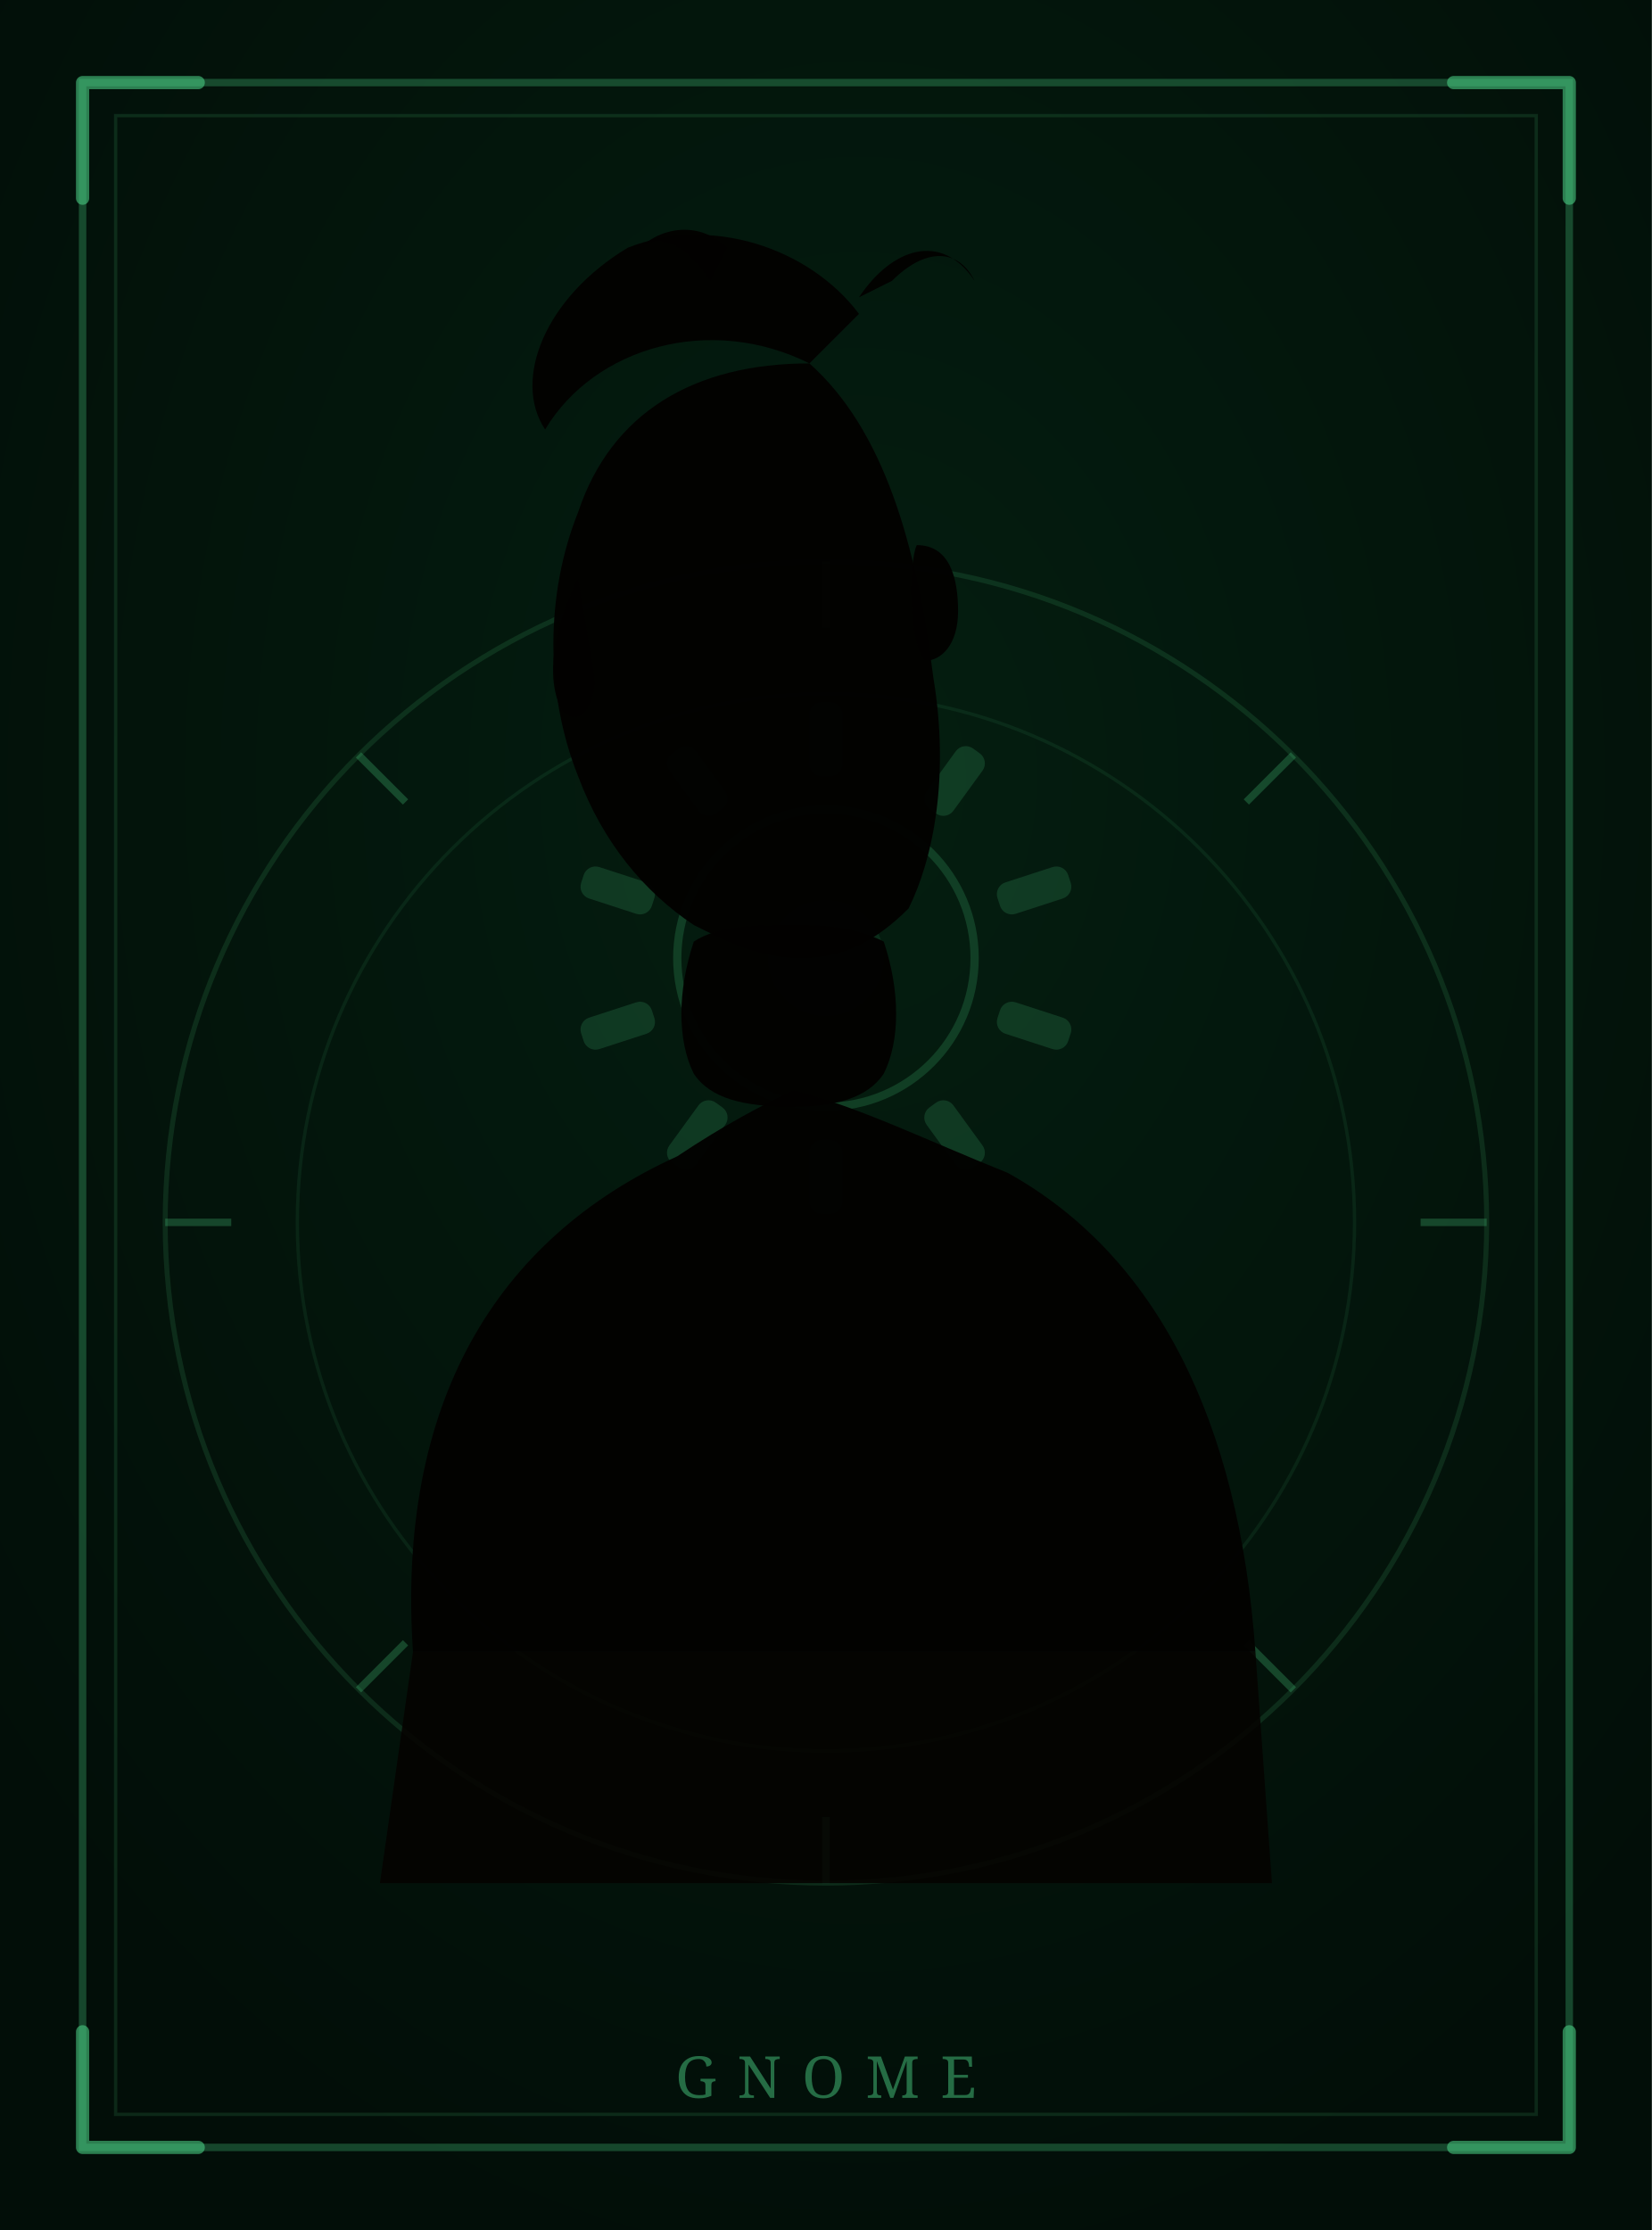
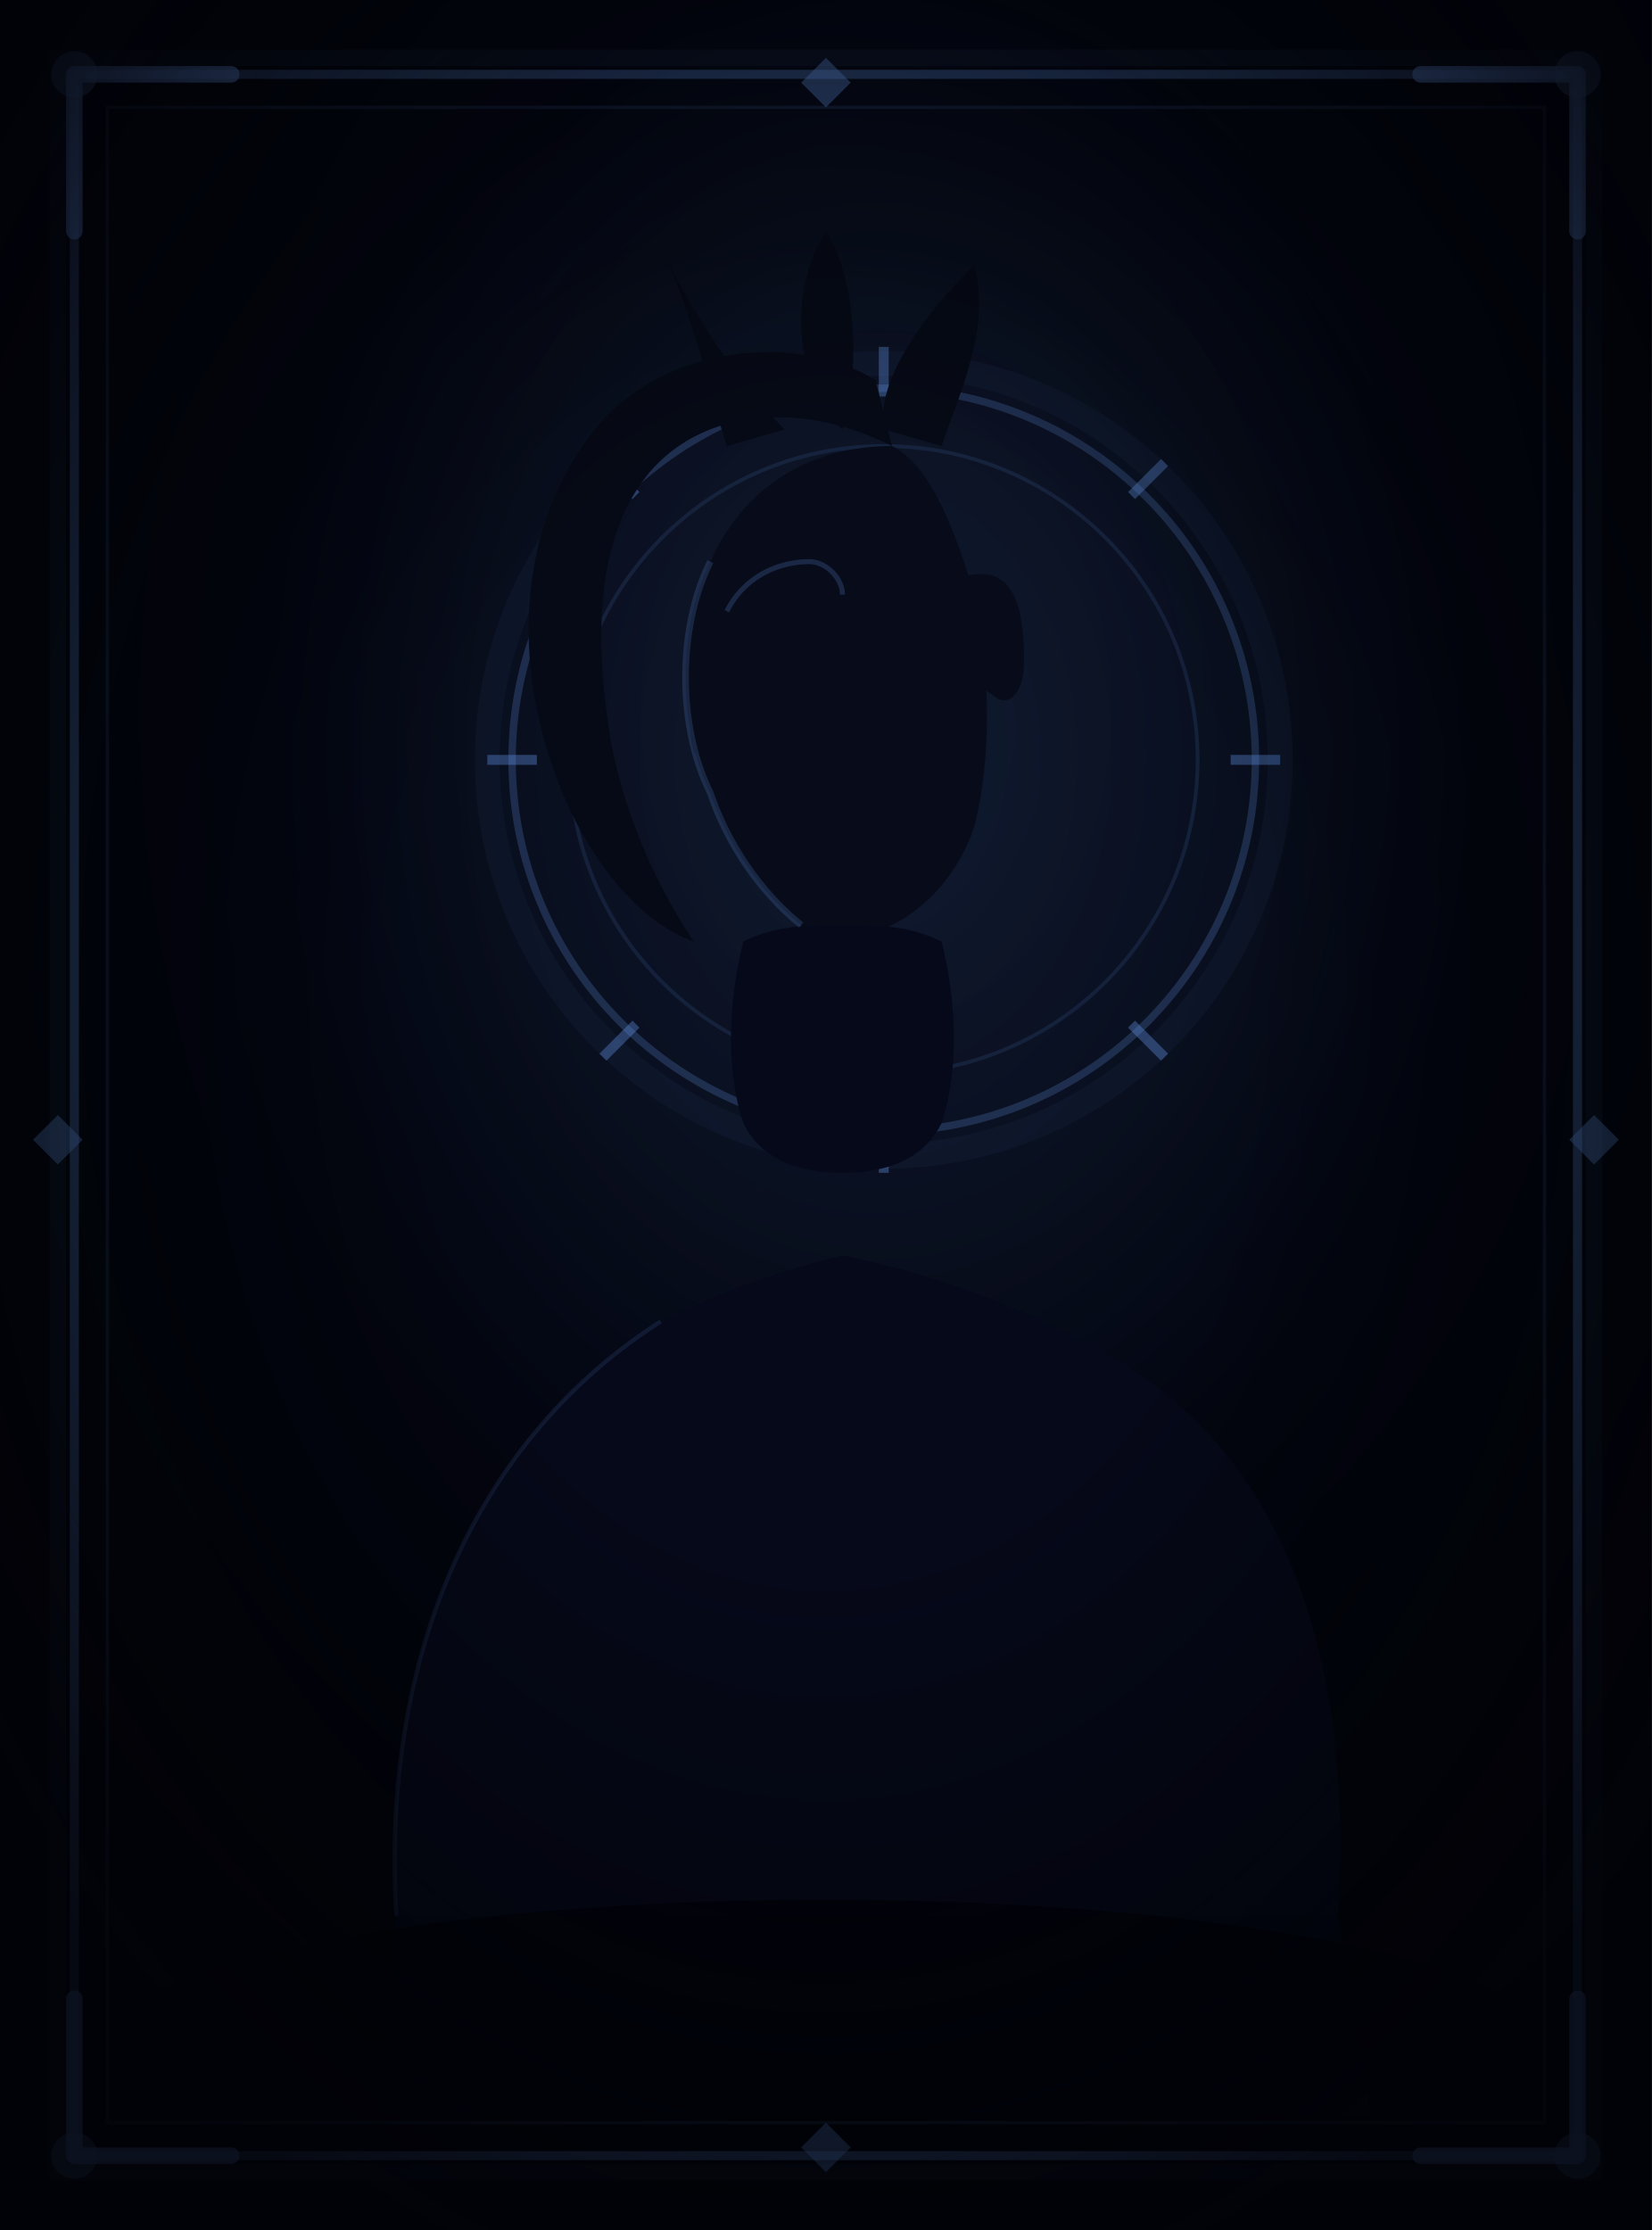
<svg xmlns="http://www.w3.org/2000/svg" viewBox="0 0 200 270">
  <defs>
-     <radialGradient id="bg" cx="52%" cy="35%" r="68%">
-       <stop offset="0%" stop-color="#041e10" />
-       <stop offset="100%" stop-color="#020e08" />
+     <radialGradient id="bg" cx="53%" cy="32%" r="75%">
+       <stop offset="0%" stop-color="#060c1a" />
+       <stop offset="45%" stop-color="#030612" />
+       <stop offset="100%" stop-color="#010308" />
+     </radialGradient>
+     <radialGradient id="atm" cx="53%" cy="34%" r="36%">
+       <stop offset="0%" stop-color="#6090e0" stop-opacity="0.12" />
+       <stop offset="100%" stop-color="#6090e0" stop-opacity="0" />
+     </radialGradient>
+     <radialGradient id="vig" cx="50%" cy="44%" r="62%">
+       <stop offset="40%" stop-color="transparent" />
+       <stop offset="100%" stop-color="#010208" stop-opacity="0.88" />
    </radialGradient>
  </defs>
  <rect width="200" height="270" fill="url(#bg)" />
-   <rect x="10" y="10" width="180" height="250" fill="none" stroke="#48c880" stroke-width="0.9" stroke-opacity="0.30" />
-   <rect x="14" y="14" width="172" height="242" fill="none" stroke="#48c880" stroke-width="0.4" stroke-opacity="0.14" />
-   <path d="M10 10 L10 24 M10 10 L24 10" stroke="#48c880" stroke-width="1.6" stroke-opacity="0.60" fill="none" stroke-linecap="round" />
-   <path d="M190 10 L190 24 M190 10 L176 10" stroke="#48c880" stroke-width="1.6" stroke-opacity="0.60" fill="none" stroke-linecap="round" />
-   <path d="M10 260 L10 246 M10 260 L24 260" stroke="#48c880" stroke-width="1.6" stroke-opacity="0.60" fill="none" stroke-linecap="round" />
-   <path d="M190 260 L190 246 M190 260 L176 260" stroke="#48c880" stroke-width="1.6" stroke-opacity="0.60" fill="none" stroke-linecap="round" />
-   <circle cx="100" cy="148" r="80" fill="none" stroke="#48c880" stroke-width="0.6" stroke-opacity="0.14" />
-   <circle cx="100" cy="148" r="64" fill="none" stroke="#48c880" stroke-width="0.4" stroke-opacity="0.09" />
-   <line x1="100.0" y1="68.0" x2="100.0" y2="76.0" stroke="#48c880" stroke-width="0.9" stroke-opacity="0.28" />
-   <line x1="156.6" y1="91.4" x2="150.9" y2="97.1" stroke="#48c880" stroke-width="0.9" stroke-opacity="0.28" />
-   <line x1="180.0" y1="148.0" x2="172.0" y2="148.0" stroke="#48c880" stroke-width="0.9" stroke-opacity="0.28" />
-   <line x1="156.6" y1="204.6" x2="150.9" y2="198.9" stroke="#48c880" stroke-width="0.9" stroke-opacity="0.28" />
-   <line x1="100.0" y1="228.0" x2="100.0" y2="220.0" stroke="#48c880" stroke-width="0.9" stroke-opacity="0.28" />
-   <line x1="43.4" y1="204.6" x2="49.1" y2="198.9" stroke="#48c880" stroke-width="0.9" stroke-opacity="0.28" />
-   <line x1="20.0" y1="148.0" x2="28.0" y2="148.0" stroke="#48c880" stroke-width="0.9" stroke-opacity="0.28" />
-   <line x1="43.4" y1="91.4" x2="49.1" y2="97.1" stroke="#48c880" stroke-width="0.9" stroke-opacity="0.28" />
-   <rect x="98" y="85" width="4" height="9" rx="1.5" fill="#48c880" fill-opacity="0.18" transform="rotate(0 100 116)" />
-   <rect x="98" y="85" width="4" height="9" rx="1.5" fill="#48c880" fill-opacity="0.18" transform="rotate(36 100 116)" />
-   <rect x="98" y="85" width="4" height="9" rx="1.5" fill="#48c880" fill-opacity="0.18" transform="rotate(72 100 116)" />
-   <rect x="98" y="85" width="4" height="9" rx="1.5" fill="#48c880" fill-opacity="0.18" transform="rotate(108 100 116)" />
-   <rect x="98" y="85" width="4" height="9" rx="1.5" fill="#48c880" fill-opacity="0.18" transform="rotate(144 100 116)" />
-   <rect x="98" y="85" width="4" height="9" rx="1.5" fill="#48c880" fill-opacity="0.18" transform="rotate(180 100 116)" />
-   <rect x="98" y="85" width="4" height="9" rx="1.5" fill="#48c880" fill-opacity="0.18" transform="rotate(216 100 116)" />
-   <rect x="98" y="85" width="4" height="9" rx="1.5" fill="#48c880" fill-opacity="0.18" transform="rotate(252 100 116)" />
-   <rect x="98" y="85" width="4" height="9" rx="1.5" fill="#48c880" fill-opacity="0.18" transform="rotate(288 100 116)" />
-   <rect x="98" y="85" width="4" height="9" rx="1.5" fill="#48c880" fill-opacity="0.18" transform="rotate(324 100 116)" />
-   <circle cx="100" cy="116" r="18" fill="none" stroke="#48c880" stroke-width="1.0" stroke-opacity="0.2" />
-   <circle cx="100" cy="116" r="7" fill="#48c880" fill-opacity="0.1" />
-   <path d="M98 44 C86 38 72 42 66 52 C62 46 66 36 76 30 C86 26 98 30 104 38 Z" fill="rgba(3,2,1,0.97)" />
-   <path d="M104 36 C108 30 114 28 118 34 C116 30 112 30 108 34 Z" fill="rgba(3,2,1,0.97)" />
-   <path d="M86 34 C82 28 78 28 76 32 C78 28 84 26 88 30 Z" fill="rgba(3,2,1,0.97)" />
-   <path d="M98 44 C84 44 74 50 70 62 C66 72 66 84 70 94 C73 102 78 108 84 112 C88 114 92 116 97 116 C102 116 106 114 110 110 C113 104 115 94 113 82 C111 66 107 52 98 44 Z" fill="rgba(3,2,1,0.97)" />
-   <path d="M70 70 C67 76 66 82 68 86 C70 88 72 86 72 82" fill="rgba(3,2,1,0.97)" />
-   <path d="M111 66 C115 66 116 70 116 74 C116 78 114 80 112 80 C110 78 110 68 111 66 Z" fill="rgba(3,2,1,0.97)" />
-   <path d="M84 114 C82 120 82 126 84 130 C86 133 90 134 96 134 C101 134 105 133 107 130 C109 126 109 120 107 114 C103 112 99 112 96 112 C92 112 87 112 84 114 Z" fill="rgba(3,2,1,0.97)" />
-   <path d="M50 200 C48 170 60 150 82 140 C88 136 92 134 96 132 C104 134 112 138 122 142 C140 152 150 172 152 200 Z" fill="rgba(3,2,1,0.97)" />
-   <path d="M50 200 L46 228 L154 228 L152 200 Z" fill="rgba(5,3,1,0.88)" />
-   <text x="100" y="254" text-anchor="middle" font-family="Georgia,serif" font-size="7" letter-spacing="2.5" fill="#48c880" fill-opacity="0.50">GNOME</text>
+   <rect width="200" height="270" fill="url(#atm)" />
+   <circle cx="107" cy="92" r="48" fill="none" stroke="#6090e0" stroke-width="3" stroke-opacity="0.05" />
+   <circle cx="107" cy="92" r="45" fill="none" stroke="#6090e0" stroke-width="0.9" stroke-opacity="0.24" />
+   <circle cx="107" cy="92" r="38" fill="none" stroke="#6090e0" stroke-width="0.45" stroke-opacity="0.13" />
+   <line x1="107" y1="48" x2="107" y2="42" stroke="#6090e0" stroke-width="1.2" stroke-opacity="0.38" />
+   <line x1="137" y1="60" x2="141" y2="56" stroke="#6090e0" stroke-width="1.2" stroke-opacity="0.38" />
+   <line x1="149" y1="92" x2="155" y2="92" stroke="#6090e0" stroke-width="1.2" stroke-opacity="0.38" />
+   <line x1="137" y1="124" x2="141" y2="128" stroke="#6090e0" stroke-width="1.2" stroke-opacity="0.38" />
+   <line x1="107" y1="136" x2="107" y2="142" stroke="#6090e0" stroke-width="1.2" stroke-opacity="0.38" />
+   <line x1="77" y1="124" x2="73" y2="128" stroke="#6090e0" stroke-width="1.2" stroke-opacity="0.38" />
+   <line x1="65" y1="92" x2="59" y2="92" stroke="#6090e0" stroke-width="1.2" stroke-opacity="0.38" />
+   <line x1="77" y1="60" x2="73" y2="56" stroke="#6090e0" stroke-width="1.2" stroke-opacity="0.38" />
+   <path d="M107 86 L110 92 L107 98 L104 92 Z" fill="none" stroke="#6090e0" stroke-width="0.7" stroke-opacity="0.22" />
+   <path d="M107 52 C106 46 112 38 118 32 C120 40 116 48 114 54 Z" fill="#060a16" />
+   <path d="M100 50 C96 44 96 34 100 28 C104 34 104 46 102 52 Z" fill="#060a16" />
+   <path d="M95 52 C89 46 84 38 80 30 C84 38 86 48 88 54 Z" fill="#060a16" />
+   <path d="M108 54 C96 48 84 50 78 58 C72 66 72 78 74 90 C76 100 80 108 84 114 C78 112 70 104 66 90 C62 76 64 62 72 52 C80 42 96 40 106 46 Z" fill="#060a16" />
+   <path d="M108 54 C98 54 90 59 86 68 C82 76 82 88 86 96 C88 102 92 108 97 112 C100 114 104 114 108 112 C112 110 116 106 118 100 C120 92 120 82 118 72 C115 62 112 56 108 54 Z" fill="#080c1a" />
+   <path d="M116 70 C122 68 124 72 124 80 C124 84 122 86 120 84 C116 82 116 72 116 70 Z" fill="#080c1a" />
+   <path d="M88 74 C90 70 94 68 98 68 C100 68 102 70 102 72" fill="none" stroke="#6090e0" stroke-width="0.6" stroke-opacity="0.22" />
+   <path d="M86 82 C84 85 83 88 84 91 C86 93 88 91 88 88" fill="#080c1a" />
+   <path d="M90 114 C88 122 88 130 90 136 C92 140 96 142 102 142 C108 142 112 140 114 136 C116 130 116 122 114 114 C110 112 106 112 102 112 C98 112 94 112 90 114 Z" fill="#06091a" />
+   <path d="M48 232 C46 200 58 174 80 160 C88 156 94 154 102 152 C112 154 124 158 134 164 C156 176 164 202 162 232 Z" fill="#06091a" />
+   <path d="M46 256 L48 232 L162 232 L166 256 Z" fill="#050818" />
+   <path d="M86 68 C82 76 82 88 86 96 C88 102 92 108 97 112" fill="none" stroke="#6090e0" stroke-width="0.8" stroke-opacity="0.20" />
+   <path d="M48 232 C46 200 58 174 80 160" fill="none" stroke="#6090e0" stroke-width="0.5" stroke-opacity="0.13" />
+   <ellipse cx="100" cy="248" rx="88" ry="18" fill="#010208" fill-opacity="0.70" />
+   <rect x="7" y="7" width="186" height="256" fill="none" stroke="#6090e0" stroke-width="2" stroke-opacity="0.07" />
+   <rect x="9" y="9" width="182" height="252" fill="none" stroke="#6090e0" stroke-width="1.1" stroke-opacity="0.38" />
+   <rect x="13" y="13" width="174" height="244" fill="none" stroke="#6090e0" stroke-width="0.4" stroke-opacity="0.15" />
+   <path d="M9 9 L9 28 M9 9 L28 9" stroke="#6090e0" stroke-width="2" stroke-opacity="0.68" fill="none" stroke-linecap="round" />
+   <circle cx="9" cy="9" r="2.8" fill="#6090e0" fill-opacity="0.40" />
+   <path d="M191 9 L191 28 M191 9 L172 9" stroke="#6090e0" stroke-width="2" stroke-opacity="0.68" fill="none" stroke-linecap="round" />
+   <circle cx="191" cy="9" r="2.8" fill="#6090e0" fill-opacity="0.40" />
+   <path d="M9 261 L9 242 M9 261 L28 261" stroke="#6090e0" stroke-width="2" stroke-opacity="0.68" fill="none" stroke-linecap="round" />
+   <circle cx="9" cy="261" r="2.8" fill="#6090e0" fill-opacity="0.40" />
+   <path d="M191 261 L191 242 M191 261 L172 261" stroke="#6090e0" stroke-width="2" stroke-opacity="0.68" fill="none" stroke-linecap="round" />
+   <circle cx="191" cy="261" r="2.8" fill="#6090e0" fill-opacity="0.40" />
+   <path d="M100 7 L103 10 L100 13 L97 10 Z" fill="#6090e0" fill-opacity="0.42" />
+   <path d="M100 257 L103 260 L100 263 L97 260 Z" fill="#6090e0" fill-opacity="0.42" />
+   <path d="M7 135 L10 138 L7 141 L4 138 Z" fill="#6090e0" fill-opacity="0.42" />
+   <path d="M193 135 L196 138 L193 141 L190 138 Z" fill="#6090e0" fill-opacity="0.42" />
+   <rect width="200" height="270" fill="url(#vig)" />
</svg>
